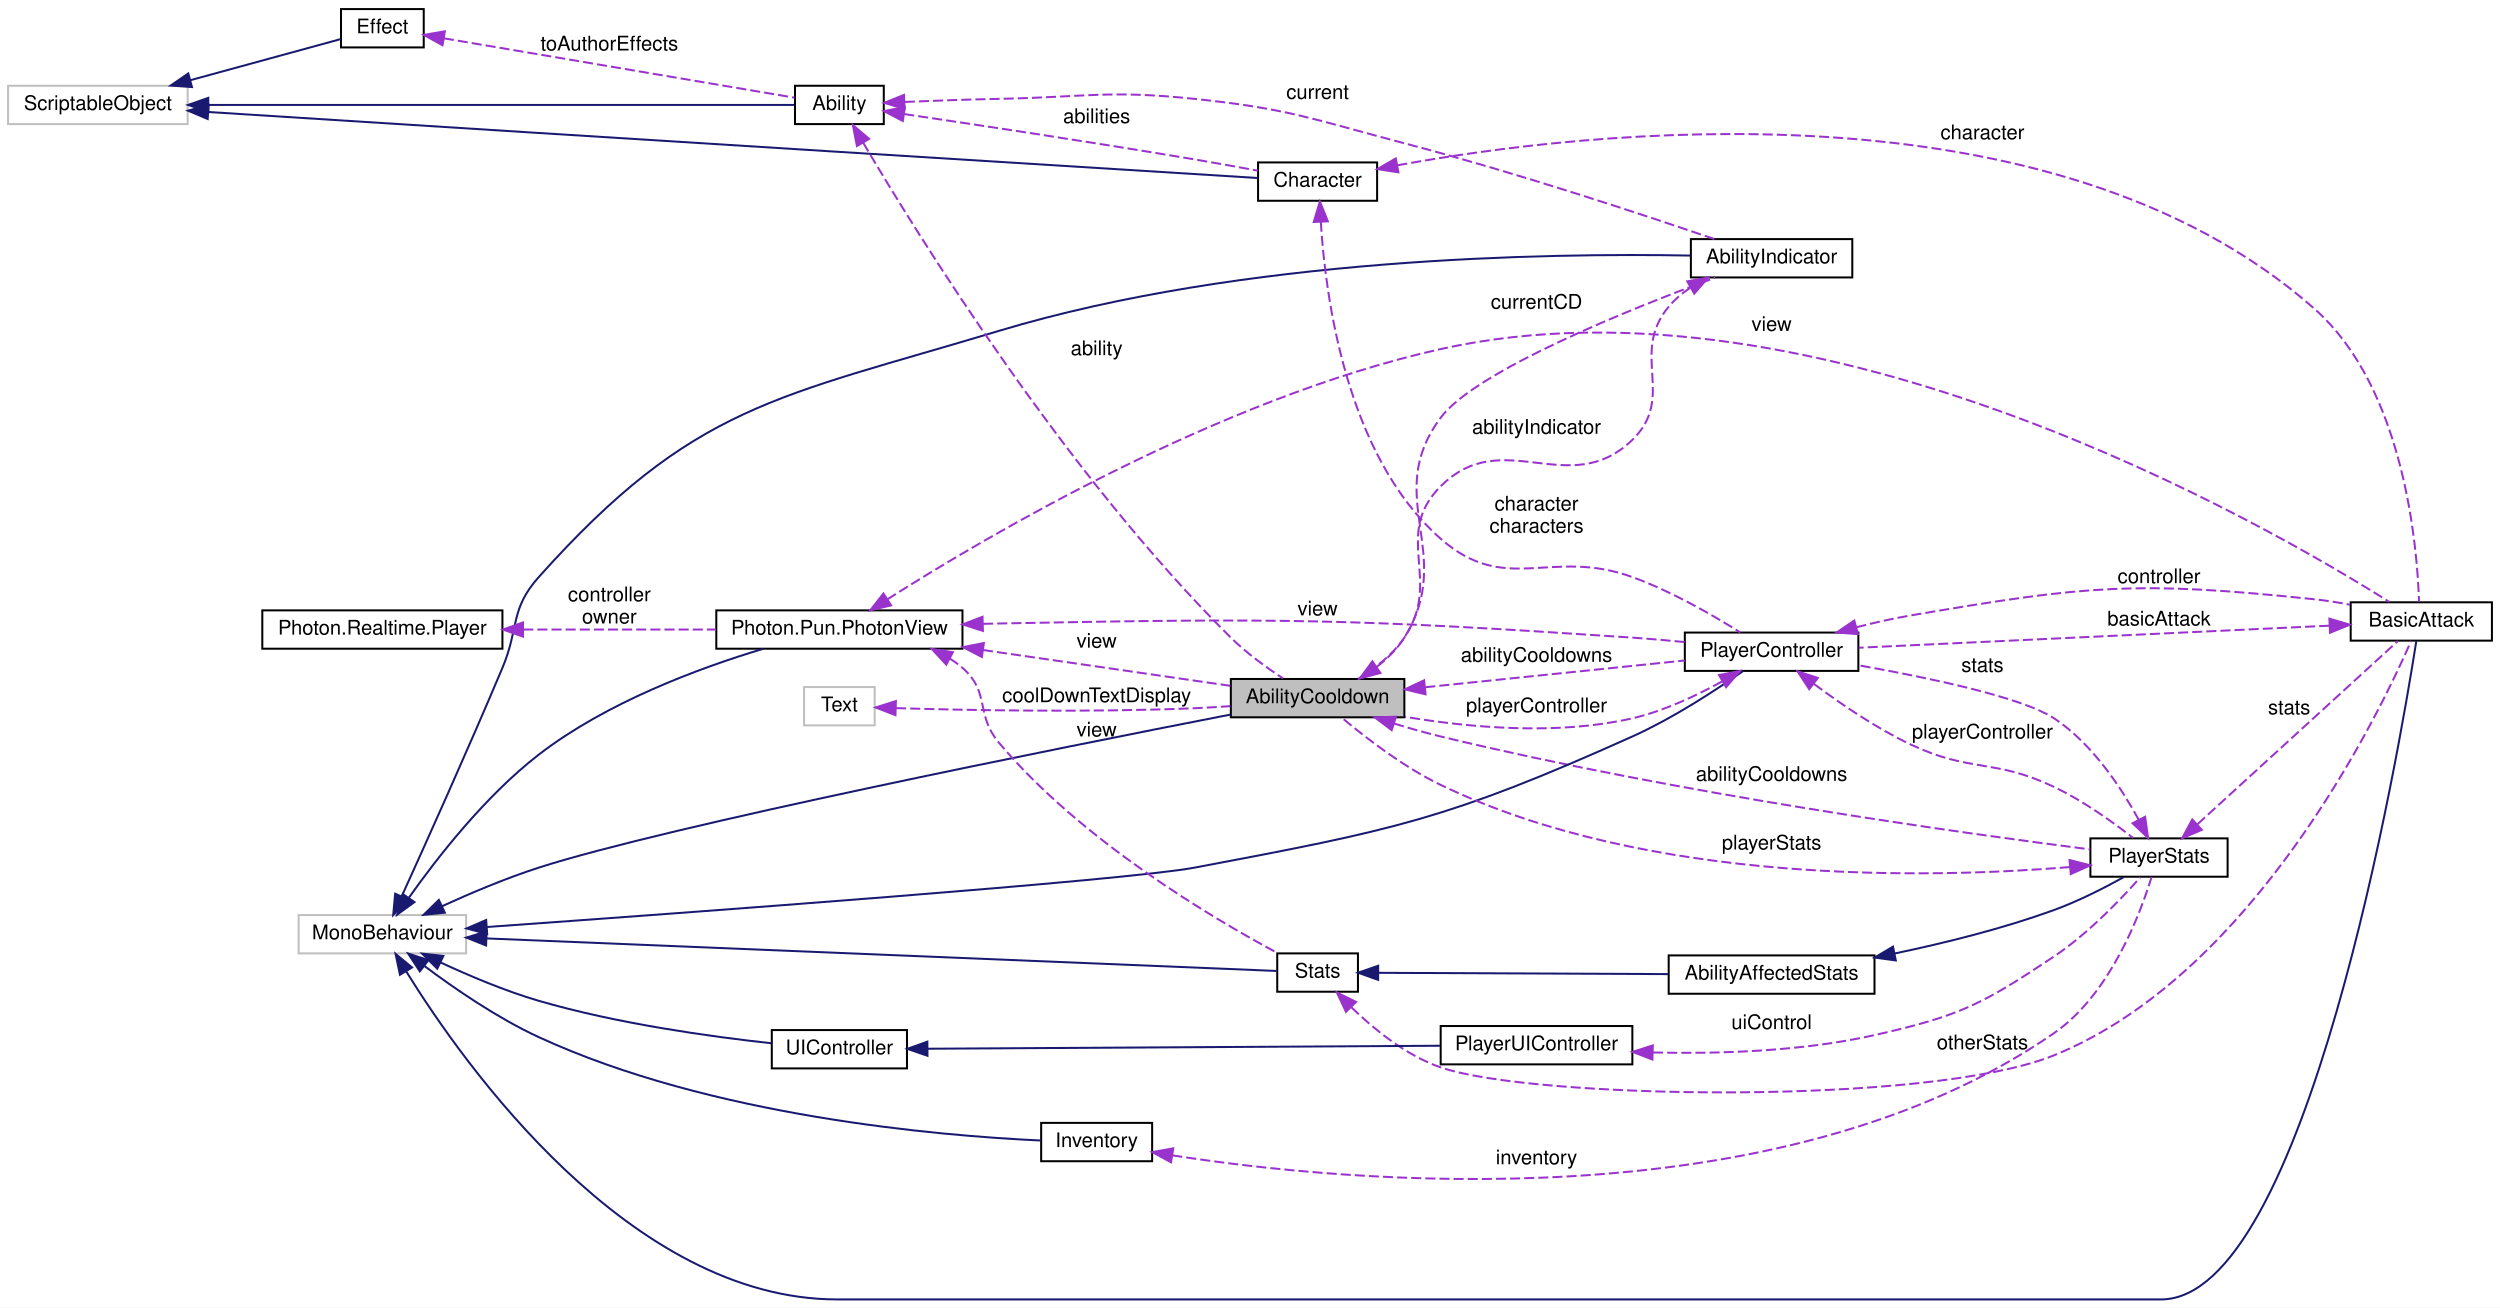
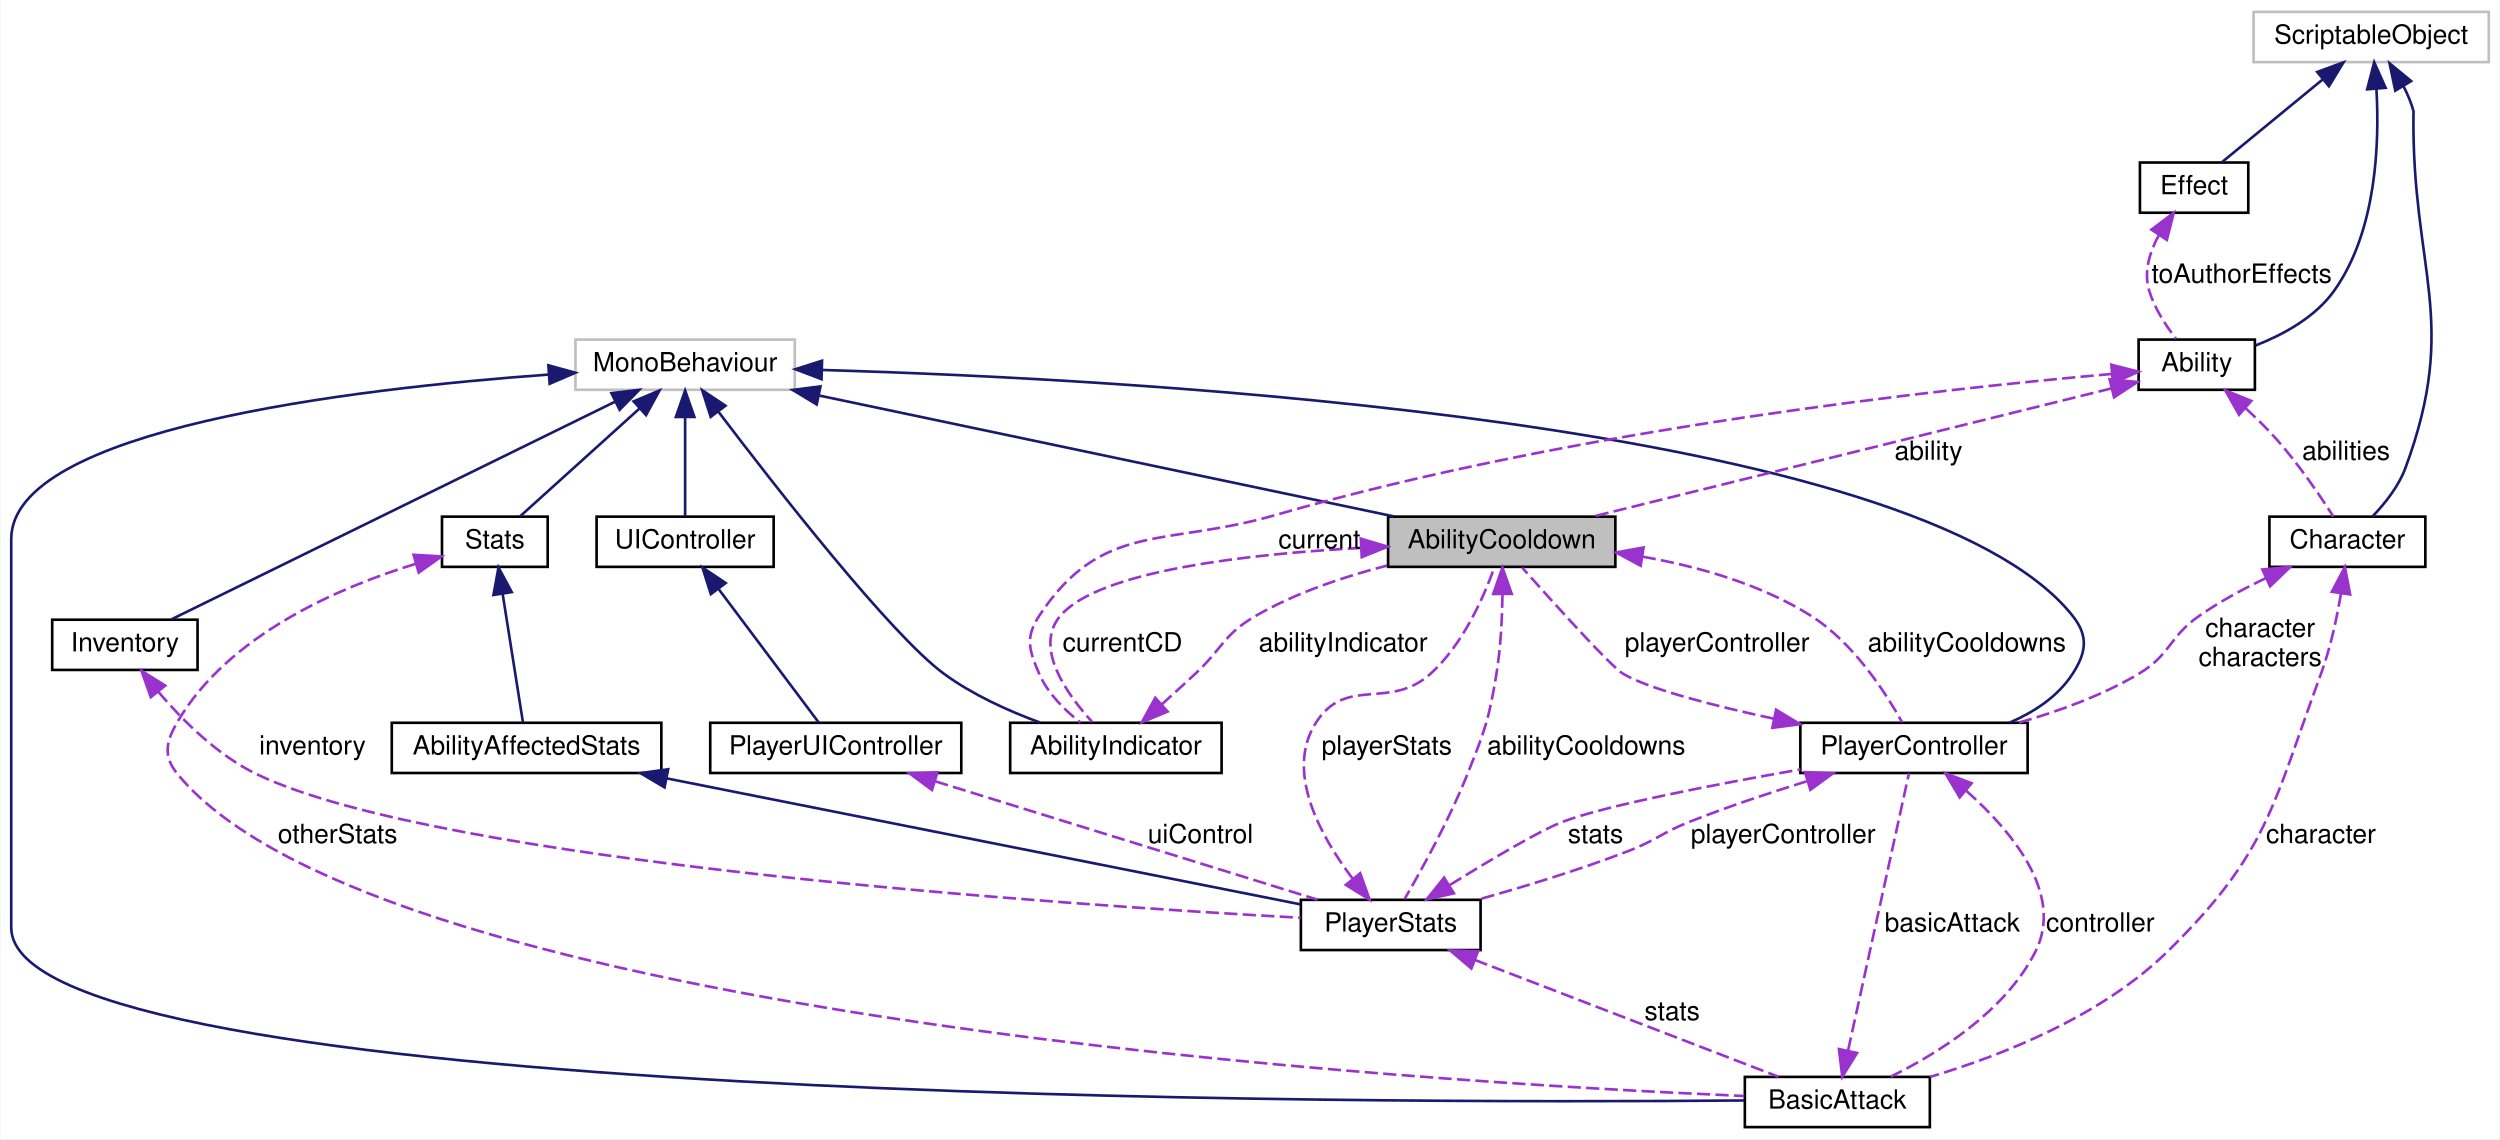
- <svg xmlns="http://www.w3.org/2000/svg" xmlns:xlink="http://www.w3.org/1999/xlink" width="1239pt" height="648pt" viewBox="0.00 0.00 1239.00 648.00">
-   <g id="graph0" class="graph" transform="scale(1 1) rotate(0) translate(4 644)">
-     <polygon fill="white" stroke="transparent" points="-4,4 -4,-644 1235,-644 1235,4 -4,4" />
+ <svg xmlns="http://www.w3.org/2000/svg" xmlns:xlink="http://www.w3.org/1999/xlink" width="946pt" height="431pt" viewBox="0.00 0.00 945.50 431.00">
+   <g id="graph0" class="graph" transform="scale(1 1) rotate(0) translate(4 427)">
+     <polygon fill="white" stroke="transparent" points="-4,4 -4,-427 941.5,-427 941.5,4 -4,4" />
    <g id="node1" class="node">
      <g id="a_node1">
        <a xlink:title=" ">
-           <polygon fill="#bfbfbf" stroke="black" points="606,-288.5 606,-307.5 692,-307.5 692,-288.5 606,-288.5" />
-           <text text-anchor="middle" x="649" y="-295.5" font-family="Helvetica,sans-Serif" font-size="10.00">AbilityCooldown</text>
+           <polygon fill="#bfbfbf" stroke="black" points="521,-212.5 521,-231.5 607,-231.5 607,-212.5 521,-212.5" />
+           <text text-anchor="middle" x="564" y="-219.5" font-family="Helvetica,sans-Serif" font-size="10.00">AbilityCooldown</text>
        </a>
      </g>
    </g>
    <g id="node3" class="node">
      <g id="a_node3">
        <a xlink:href="class_player_controller.xhtml" target="_top" xlink:title="Player Controller is the main class that handles all the movement of the Player.">
-           <polygon fill="white" stroke="black" points="831,-311.5 831,-330.5 917,-330.5 917,-311.5 831,-311.5" />
-           <text text-anchor="middle" x="874" y="-318.5" font-family="Helvetica,sans-Serif" font-size="10.00">PlayerController</text>
-         </a>
-       </g>
-     </g>
-     <g id="edge7" class="edge">
-       <path fill="none" stroke="#9a32cd" stroke-dasharray="5,2" d="M702.37,-303.4C741.57,-307.44 794.51,-312.9 830.97,-316.66" />
-       <polygon fill="#9a32cd" stroke="#9a32cd" points="702.51,-299.9 692.21,-302.35 701.79,-306.86 702.51,-299.9" />
-       <text text-anchor="middle" x="757.5" y="-316" font-family="Helvetica,sans-Serif" font-size="10.00"> abilityCooldowns</text>
-     </g>
-     <g id="node10" class="node">
-       <g id="a_node10">
+           <polygon fill="white" stroke="black" points="677,-134.5 677,-153.5 763,-153.5 763,-134.5 677,-134.5" />
+           <text text-anchor="middle" x="720" y="-141.5" font-family="Helvetica,sans-Serif" font-size="10.00">PlayerController</text>
+         </a>
+       </g>
+     </g>
+     <g id="edge4" class="edge">
+       <path fill="none" stroke="#9a32cd" stroke-dasharray="5,2" d="M617.35,-216.34C638.41,-212.62 662.06,-205.95 681,-194 697,-183.91 709.27,-164.9 715.48,-153.76" />
+       <polygon fill="#9a32cd" stroke="#9a32cd" points="616.57,-212.92 607.24,-217.95 617.67,-219.84 616.57,-212.92" />
+       <text text-anchor="middle" x="740" y="-180.5" font-family="Helvetica,sans-Serif" font-size="10.00"> abilityCooldowns</text>
+     </g>
+     <g id="node8" class="node">
+       <g id="a_node8">
        <a xlink:href="class_player_stats.xhtml" target="_top" xlink:title="Player Stats is the main class that controls all the Player Statistics in all time in the game execut...">
-           <polygon fill="white" stroke="black" points="1032,-209.5 1032,-228.5 1100,-228.5 1100,-209.5 1032,-209.5" />
-           <text text-anchor="middle" x="1066" y="-216.5" font-family="Helvetica,sans-Serif" font-size="10.00">PlayerStats</text>
-         </a>
-       </g>
-     </g>
-     <g id="edge23" class="edge">
-       <path fill="none" stroke="#9a32cd" stroke-dasharray="5,2" d="M686.93,-285.42C694.5,-283.09 702.47,-280.82 710,-279 826.96,-250.74 968.75,-231.06 1031.9,-223.03" />
-       <polygon fill="#9a32cd" stroke="#9a32cd" points="685.73,-282.13 677.25,-288.49 687.84,-288.8 685.73,-282.13" />
-       <text text-anchor="middle" x="874" y="-257" font-family="Helvetica,sans-Serif" font-size="10.00"> abilityCooldowns</text>
-     </g>
-     <g id="node18" class="node">
-       <g id="a_node18">
+           <polygon fill="white" stroke="black" points="488,-67.5 488,-86.5 556,-86.5 556,-67.5 488,-67.5" />
+           <text text-anchor="middle" x="522" y="-74.5" font-family="Helvetica,sans-Serif" font-size="10.00">PlayerStats</text>
+         </a>
+       </g>
+     </g>
+     <g id="edge19" class="edge">
+       <path fill="none" stroke="#9a32cd" stroke-dasharray="5,2" d="M564.29,-201.98C564.15,-192.86 563.6,-181.81 562,-172 559.18,-154.65 557.52,-150.33 551,-134 544.1,-116.71 533.58,-97.69 527.28,-86.86" />
+       <polygon fill="#9a32cd" stroke="#9a32cd" points="560.79,-202.26 564.27,-212.26 567.79,-202.27 560.79,-202.26" />
+       <text text-anchor="middle" x="596" y="-141.5" font-family="Helvetica,sans-Serif" font-size="10.00"> abilityCooldowns</text>
+     </g>
+     <g id="node15" class="node">
+       <g id="a_node15">
        <a xlink:href="class_ability_indicator.xhtml" target="_top" xlink:title=" ">
-           <polygon fill="white" stroke="black" points="834,-506.5 834,-525.5 914,-525.5 914,-506.5 834,-506.5" />
-           <text text-anchor="middle" x="874" y="-513.5" font-family="Helvetica,sans-Serif" font-size="10.00">AbilityIndicator</text>
-         </a>
-       </g>
-     </g>
-     <g id="edge39" class="edge">
-       <path fill="none" stroke="#9a32cd" stroke-dasharray="5,2" d="M678.29,-313.48C683.57,-317.56 688.52,-322.41 692,-328 717.96,-369.68 680.65,-397.64 710,-437 727.34,-460.26 804.35,-491.02 846.02,-506.4" />
-       <polygon fill="#9a32cd" stroke="#9a32cd" points="680.11,-310.48 669.88,-307.71 676.15,-316.25 680.11,-310.48" />
-       <text text-anchor="middle" x="757.5" y="-491" font-family="Helvetica,sans-Serif" font-size="10.00"> currentCD</text>
+           <polygon fill="white" stroke="black" points="378,-134.5 378,-153.5 458,-153.5 458,-134.5 378,-134.5" />
+           <text text-anchor="middle" x="418" y="-141.5" font-family="Helvetica,sans-Serif" font-size="10.00">AbilityIndicator</text>
+         </a>
+       </g>
+     </g>
+     <g id="edge32" class="edge">
+       <path fill="none" stroke="#9a32cd" stroke-dasharray="5,2" d="M510.73,-219.66C467.5,-217.31 411.45,-210.98 397,-194 386.8,-182.02 399.41,-164.34 409.03,-153.82" />
+       <polygon fill="#9a32cd" stroke="#9a32cd" points="510.69,-223.16 520.85,-220.15 511.03,-216.17 510.69,-223.16" />
+       <text text-anchor="middle" x="420.5" y="-180.5" font-family="Helvetica,sans-Serif" font-size="10.00"> currentCD</text>
    </g>
    <g id="node2" class="node">
      <g id="a_node2">
        <a xlink:title=" ">
-           <polygon fill="white" stroke="#bfbfbf" points="144,-171.5 144,-190.5 227,-190.5 227,-171.5 144,-171.5" />
-           <text text-anchor="middle" x="185.5" y="-178.5" font-family="Helvetica,sans-Serif" font-size="10.00">MonoBehaviour</text>
+           <polygon fill="white" stroke="#bfbfbf" points="213.5,-279.5 213.5,-298.5 296.5,-298.5 296.5,-279.5 213.5,-279.5" />
+           <text text-anchor="middle" x="255" y="-286.5" font-family="Helvetica,sans-Serif" font-size="10.00">MonoBehaviour</text>
        </a>
      </g>
    </g>
    <g id="edge1" class="edge">
-       <path fill="none" stroke="midnightblue" d="M215.13,-194.91C229.28,-201.38 246.78,-208.78 263,-214 327.07,-234.6 520.07,-273.15 605.97,-289.89" />
-       <polygon fill="midnightblue" stroke="midnightblue" points="216.46,-191.67 205.91,-190.61 213.5,-198.01 216.46,-191.67" />
+       <path fill="none" stroke="midnightblue" d="M305.85,-277.3C366.66,-264.51 467.22,-243.36 523.2,-231.58" />
+       <polygon fill="midnightblue" stroke="midnightblue" points="304.78,-273.95 295.71,-279.44 306.22,-280.8 304.78,-273.95" />
    </g>
    <g id="edge3" class="edge">
-       <path fill="none" stroke="midnightblue" d="M237.42,-184.59C337.8,-191.75 554.4,-207.66 588,-214 686.93,-232.67 713.16,-237.75 805,-279 825.13,-288.04 846.48,-302.05 859.78,-311.37" />
-       <polygon fill="midnightblue" stroke="midnightblue" points="237.44,-181.08 227.22,-183.86 236.94,-188.06 237.44,-181.08" />
+       <path fill="none" stroke="midnightblue" d="M306.82,-287.01C427.55,-283.47 721.71,-267.34 780,-194 786.08,-186.35 785.31,-180.21 780,-172 774.48,-163.46 765.55,-157.6 756.24,-153.58" />
+       <polygon fill="midnightblue" stroke="midnightblue" points="306.62,-283.51 296.72,-287.29 306.81,-290.51 306.62,-283.51" />
+     </g>
+     <g id="node10" class="node">
+       <g id="a_node10">
+         <a xlink:href="class_stats.xhtml" target="_top" xlink:title="Base class Stats of the entity.">
+           <polygon fill="white" stroke="black" points="163,-212.5 163,-231.5 203,-231.5 203,-212.5 163,-212.5" />
+           <text text-anchor="middle" x="183" y="-219.5" font-family="Helvetica,sans-Serif" font-size="10.00">Stats</text>
+         </a>
+       </g>
+     </g>
+     <g id="edge14" class="edge">
+       <path fill="none" stroke="midnightblue" d="M237.67,-272.36C223.52,-259.58 204.04,-241.99 192.56,-231.63" />
+       <polygon fill="midnightblue" stroke="midnightblue" points="235.52,-275.13 245.29,-279.23 240.21,-269.93 235.52,-275.13" />
+     </g>
+     <g id="node12" class="node">
+       <g id="a_node12">
+         <a xlink:href="class_u_i_controller.xhtml" target="_top" xlink:title=" ">
+           <polygon fill="white" stroke="black" points="221.5,-212.5 221.5,-231.5 288.5,-231.5 288.5,-212.5 221.5,-212.5" />
+           <text text-anchor="middle" x="255" y="-219.5" font-family="Helvetica,sans-Serif" font-size="10.00">UIController</text>
+         </a>
+       </g>
+     </g>
+     <g id="edge17" class="edge">
+       <path fill="none" stroke="midnightblue" d="M255,-269.04C255,-256.67 255,-241.12 255,-231.63" />
+       <polygon fill="midnightblue" stroke="midnightblue" points="251.5,-269.23 255,-279.23 258.5,-269.23 251.5,-269.23" />
+     </g>
+     <g id="node13" class="node">
+       <g id="a_node13">
+         <a xlink:href="class_inventory.xhtml" target="_top" xlink:title=" ">
+           <polygon fill="white" stroke="black" points="15.5,-173.5 15.5,-192.5 70.5,-192.5 70.5,-173.5 15.5,-173.5" />
+           <text text-anchor="middle" x="43" y="-180.5" font-family="Helvetica,sans-Serif" font-size="10.00">Inventory</text>
+         </a>
+       </g>
+     </g>
+     <g id="edge21" class="edge">
+       <path fill="none" stroke="midnightblue" d="M228.45,-274.98C184.49,-253.41 97.76,-210.86 60.59,-192.63" />
+       <polygon fill="midnightblue" stroke="midnightblue" points="227.13,-278.23 237.65,-279.49 230.21,-271.94 227.13,-278.23" />
+     </g>
+     <g id="node14" class="node">
+       <g id="a_node14">
+         <a xlink:href="class_basic_attack.xhtml" target="_top" xlink:title=" ">
+           <polygon fill="white" stroke="black" points="656,-0.5 656,-19.5 726,-19.5 726,-0.5 656,-0.5" />
+           <text text-anchor="middle" x="691" y="-7.5" font-family="Helvetica,sans-Serif" font-size="10.00">BasicAttack</text>
+         </a>
+       </g>
+     </g>
+     <g id="edge23" class="edge">
+       <path fill="none" stroke="midnightblue" d="M203.33,-285.26C128.8,-279.88 0,-264.56 0,-223 0,-223 0,-223 0,-76 0,-9.43 514.97,-9.35 655.78,-10.58" />
+       <polygon fill="midnightblue" stroke="midnightblue" points="203.25,-288.77 213.46,-285.96 203.73,-281.78 203.25,-288.77" />
+     </g>
+     <g id="edge30" class="edge">
+       <path fill="none" stroke="midnightblue" d="M267.63,-271.16C289.25,-242.68 332.93,-186.68 353,-172 363.85,-164.06 377.38,-157.96 389.28,-153.59" />
+       <polygon fill="midnightblue" stroke="midnightblue" points="264.68,-269.26 261.45,-279.35 270.27,-273.48 264.68,-269.26" />
+     </g>
+     <g id="edge2" class="edge">
+       <path fill="none" stroke="#9a32cd" stroke-dasharray="5,2" d="M666.81,-155.08C643.83,-160.04 619.95,-166.19 610,-172 605.37,-174.71 583.63,-198.84 571.77,-212.19" />
+       <polygon fill="#9a32cd" stroke="#9a32cd" points="667.83,-158.44 676.9,-152.96 666.4,-151.59 667.83,-158.44" />
+       <text text-anchor="middle" x="645.5" y="-180.5" font-family="Helvetica,sans-Serif" font-size="10.00"> playerController</text>
+     </g>
+     <g id="edge18" class="edge">
+       <path fill="none" stroke="#9a32cd" stroke-dasharray="5,2" d="M679.38,-131.35C665.19,-126.95 649.25,-121.64 635,-116 624.46,-111.83 622.57,-109.08 612,-105 593.44,-97.83 572.13,-91.36 554.9,-86.55" />
+       <polygon fill="#9a32cd" stroke="#9a32cd" points="678.76,-134.82 689.35,-134.38 680.8,-128.13 678.76,-134.82" />
+       <text text-anchor="middle" x="670.5" y="-108" font-family="Helvetica,sans-Serif" font-size="10.00"> playerController</text>
+     </g>
+     <g id="edge24" class="edge">
+       <path fill="none" stroke="#9a32cd" stroke-dasharray="5,2" d="M739.82,-127.73C756.81,-112.67 776.93,-88.8 766,-67 754.64,-44.34 729.27,-28.5 711.19,-19.59" />
+       <polygon fill="#9a32cd" stroke="#9a32cd" points="737.31,-125.27 731.89,-134.37 741.8,-130.63 737.31,-125.27" />
+       <text text-anchor="middle" x="790.5" y="-74.5" font-family="Helvetica,sans-Serif" font-size="10.00"> controller</text>
    </g>
    <g id="node4" class="node">
      <g id="a_node4">
-         <a xlink:href="class_photon_1_1_pun_1_1_photon_view.xhtml" target="_top" xlink:title="A PhotonView identifies an object across the network (viewID) and configures how the controlling clie...">
-           <polygon fill="white" stroke="black" points="351,-322.5 351,-341.5 473,-341.5 473,-322.5 351,-322.5" />
-           <text text-anchor="middle" x="412" y="-329.5" font-family="Helvetica,sans-Serif" font-size="10.00">Photon.Pun.PhotonView</text>
+         <a xlink:href="class_character.xhtml" target="_top" xlink:title=" ">
+           <polygon fill="white" stroke="black" points="854.5,-212.5 854.5,-231.5 913.5,-231.5 913.5,-212.5 854.5,-212.5" />
+           <text text-anchor="middle" x="884" y="-219.5" font-family="Helvetica,sans-Serif" font-size="10.00">Character</text>
        </a>
      </g>
    </g>
    <g id="edge5" class="edge">
-       <path fill="none" stroke="midnightblue" d="M198.57,-198.99C212.34,-218.46 236.41,-249.46 263,-270 296.51,-295.88 342.4,-312.89 374.16,-322.43" />
-       <polygon fill="midnightblue" stroke="midnightblue" points="201.4,-196.93 192.83,-190.7 195.64,-200.91 201.4,-196.93" />
-     </g>
-     <g id="node12" class="node">
-       <g id="a_node12">
-         <a xlink:href="class_stats.xhtml" target="_top" xlink:title="Base class Stats of the entity.">
-           <polygon fill="white" stroke="black" points="629,-152.5 629,-171.5 669,-171.5 669,-152.5 629,-152.5" />
-           <text text-anchor="middle" x="649" y="-159.5" font-family="Helvetica,sans-Serif" font-size="10.00">Stats</text>
-         </a>
-       </g>
-     </g>
-     <g id="edge17" class="edge">
-       <path fill="none" stroke="midnightblue" d="M237.34,-178.91C338.73,-174.73 562.05,-165.54 628.79,-162.79" />
-       <polygon fill="midnightblue" stroke="midnightblue" points="236.9,-175.42 227.05,-179.33 237.19,-182.42 236.9,-175.42" />
-     </g>
-     <g id="node14" class="node">
-       <g id="a_node14">
-         <a xlink:href="class_u_i_controller.xhtml" target="_top" xlink:title=" ">
-           <polygon fill="white" stroke="black" points="378.5,-114.5 378.5,-133.5 445.5,-133.5 445.5,-114.5 378.5,-114.5" />
-           <text text-anchor="middle" x="412" y="-121.5" font-family="Helvetica,sans-Serif" font-size="10.00">UIController</text>
-         </a>
-       </g>
-     </g>
-     <g id="edge21" class="edge">
-       <path fill="none" stroke="midnightblue" d="M214.42,-166.98C228.66,-160.35 246.42,-152.84 263,-148 301.86,-136.66 348.11,-130.24 378.45,-126.95" />
-       <polygon fill="midnightblue" stroke="midnightblue" points="212.71,-163.92 205.2,-171.39 215.73,-170.24 212.71,-163.92" />
-     </g>
-     <g id="node15" class="node">
-       <g id="a_node15">
-         <a xlink:href="class_inventory.xhtml" target="_top" xlink:title=" ">
-           <polygon fill="white" stroke="black" points="512,-68.5 512,-87.5 567,-87.5 567,-68.5 512,-68.5" />
-           <text text-anchor="middle" x="539.5" y="-75.5" font-family="Helvetica,sans-Serif" font-size="10.00">Inventory</text>
-         </a>
-       </g>
-     </g>
-     <g id="edge25" class="edge">
-       <path fill="none" stroke="midnightblue" d="M206.22,-165.34C221.1,-154.17 242.4,-139.51 263,-130 348.07,-90.74 460.98,-81.12 511.76,-78.76" />
-       <polygon fill="midnightblue" stroke="midnightblue" points="204.06,-162.59 198.26,-171.45 208.32,-168.14 204.06,-162.59" />
-     </g>
-     <g id="node16" class="node">
-       <g id="a_node16">
-         <a xlink:href="class_basic_attack.xhtml" target="_top" xlink:title=" ">
-           <polygon fill="white" stroke="black" points="1161,-326.5 1161,-345.5 1231,-345.5 1231,-326.5 1161,-326.5" />
-           <text text-anchor="middle" x="1196" y="-333.5" font-family="Helvetica,sans-Serif" font-size="10.00">BasicAttack</text>
-         </a>
-       </g>
-     </g>
-     <g id="edge27" class="edge">
-       <path fill="none" stroke="midnightblue" d="M197.3,-162.58C225.83,-116.51 308.17,0 411,0 411,0 411,0 1067,0 1138.79,0 1184.9,-271.22 1193.53,-326.31" />
-       <polygon fill="midnightblue" stroke="midnightblue" points="194.22,-160.9 192.04,-171.27 200.21,-164.53 194.22,-160.9" />
-     </g>
-     <g id="edge37" class="edge">
-       <path fill="none" stroke="midnightblue" d="M195.09,-199.8C206.69,-225.32 227.89,-272.4 245,-313 253.37,-332.85 248.64,-341.95 263,-358 339.64,-443.64 380.96,-446.85 491,-480 612.02,-516.46 763.51,-518.65 833.81,-517.34" />
-       <polygon fill="midnightblue" stroke="midnightblue" points="198.21,-198.2 190.88,-190.55 191.84,-201.1 198.21,-198.2" />
-     </g>
-     <g id="edge2" class="edge">
-       <path fill="none" stroke="#9a32cd" stroke-dasharray="5,2" d="M849.41,-306.27C836.76,-299.24 820.59,-291.58 805,-288 767.55,-279.39 723.77,-283.47 692.3,-288.77" />
-       <polygon fill="#9a32cd" stroke="#9a32cd" points="847.93,-309.46 858.34,-311.46 851.45,-303.41 847.93,-309.46" />
-       <text text-anchor="middle" x="757.5" y="-291" font-family="Helvetica,sans-Serif" font-size="10.00"> playerController</text>
-     </g>
-     <g id="edge22" class="edge">
-       <path fill="none" stroke="#9a32cd" stroke-dasharray="5,2" d="M895.06,-305.01C908.11,-295.24 925.83,-283.11 943,-275 972.76,-260.95 984.29,-268.15 1014,-254 1028.35,-247.17 1043.15,-236.54 1053.09,-228.78" />
-       <polygon fill="#9a32cd" stroke="#9a32cd" points="892.65,-302.45 886.84,-311.31 896.91,-308 892.65,-302.45" />
-       <text text-anchor="middle" x="978.5" y="-278" font-family="Helvetica,sans-Serif" font-size="10.00"> playerController</text>
-     </g>
-     <g id="edge28" class="edge">
-       <path fill="none" stroke="#9a32cd" stroke-dasharray="5,2" d="M915.95,-333.11C924.81,-335.38 934.17,-337.5 943,-339 1030.7,-353.93 1054.52,-356.26 1143,-347 1148.78,-346.4 1154.87,-345.42 1160.76,-344.3" />
-       <polygon fill="#9a32cd" stroke="#9a32cd" points="916.79,-329.72 906.23,-330.53 914.99,-336.48 916.79,-329.72" />
-       <text text-anchor="middle" x="1066" y="-355" font-family="Helvetica,sans-Serif" font-size="10.00"> controller</text>
-     </g>
-     <g id="edge35" class="edge">
-       <path fill="none" stroke="#9a32cd" stroke-dasharray="5,2" d="M483.15,-321.85C523.04,-316.08 571.66,-309.04 605.73,-304.12" />
-       <polygon fill="#9a32cd" stroke="#9a32cd" points="482.61,-318.39 473.21,-323.29 483.61,-325.32 482.61,-318.39" />
-       <text text-anchor="middle" x="539.5" y="-323" font-family="Helvetica,sans-Serif" font-size="10.00"> view</text>
-     </g>
-     <g id="edge4" class="edge">
-       <path fill="none" stroke="#9a32cd" stroke-dasharray="5,2" d="M483.23,-334.83C485.86,-334.89 488.45,-334.95 491,-335 630.56,-337.68 665.73,-337.4 805,-328 813.41,-327.43 822.38,-326.64 830.96,-325.79" />
-       <polygon fill="#9a32cd" stroke="#9a32cd" points="483.13,-331.32 473.04,-334.54 482.94,-338.32 483.13,-331.32" />
-       <text text-anchor="middle" x="649" y="-339" font-family="Helvetica,sans-Serif" font-size="10.00"> view</text>
-     </g>
-     <g id="edge18" class="edge">
-       <path fill="none" stroke="#9a32cd" stroke-dasharray="5,2" d="M466.73,-317.63C468.94,-316.22 471.05,-314.69 473,-313 486.84,-301.05 479.25,-290.01 491,-276 531.69,-227.47 597.29,-188.74 629.27,-171.59" />
-       <polygon fill="#9a32cd" stroke="#9a32cd" points="464.97,-314.6 457.78,-322.38 468.25,-320.78 464.97,-314.6" />
-       <text text-anchor="middle" x="539.5" y="-279" font-family="Helvetica,sans-Serif" font-size="10.00"> view</text>
-     </g>
-     <g id="edge29" class="edge">
-       <path fill="none" stroke="#9a32cd" stroke-dasharray="5,2" d="M435.75,-346.95C483.88,-377.59 600.63,-446.67 710,-471 897.7,-512.75 1120.97,-383.04 1180.06,-345.74" />
-       <polygon fill="#9a32cd" stroke="#9a32cd" points="437.62,-343.99 427.31,-341.53 433.83,-349.88 437.62,-343.99" />
-       <text text-anchor="middle" x="874" y="-480" font-family="Helvetica,sans-Serif" font-size="10.00"> view</text>
+       <path fill="none" stroke="#9a32cd" stroke-dasharray="5,2" d="M853.15,-208.26C844.69,-204.2 835.73,-199.36 828,-194 816.38,-185.94 817.17,-179.22 805,-172 791.15,-163.78 774.53,-157.79 759.67,-153.56" />
+       <polygon fill="#9a32cd" stroke="#9a32cd" points="851.84,-211.51 862.39,-212.48 854.75,-205.14 851.84,-211.51" />
+       <text text-anchor="middle" x="851" y="-186" font-family="Helvetica,sans-Serif" font-size="10.00"> character</text>
+       <text text-anchor="middle" x="851" y="-175" font-family="Helvetica,sans-Serif" font-size="10.00">characters</text>
+     </g>
+     <g id="edge26" class="edge">
+       <path fill="none" stroke="#9a32cd" stroke-dasharray="5,2" d="M881.56,-202.35C880,-193.05 877.58,-181.73 874,-172 855.57,-121.97 854.06,-104.33 816,-67 791.04,-42.52 753.53,-27.69 726.11,-19.5" />
+       <polygon fill="#9a32cd" stroke="#9a32cd" points="878.13,-203.08 883.06,-212.46 885.05,-202.06 878.13,-203.08" />
+       <text text-anchor="middle" x="874" y="-108" font-family="Helvetica,sans-Serif" font-size="10.00"> character</text>
    </g>
    <g id="node5" class="node">
      <g id="a_node5">
-         <a xlink:href="class_photon_1_1_realtime_1_1_player.xhtml" target="_top" xlink:title="Summarizes a &quot;player&quot; within a room, identified (in that room) by ID (or &quot;actorNumber&quot;).">
-           <polygon fill="white" stroke="black" points="126,-322.5 126,-341.5 245,-341.5 245,-322.5 126,-322.5" />
-           <text text-anchor="middle" x="185.5" y="-329.5" font-family="Helvetica,sans-Serif" font-size="10.00">Photon.Realtime.Player</text>
+         <a xlink:title=" ">
+           <polygon fill="white" stroke="#bfbfbf" points="848.5,-403.5 848.5,-422.5 937.5,-422.5 937.5,-403.5 848.5,-403.5" />
+           <text text-anchor="middle" x="893" y="-410.5" font-family="Helvetica,sans-Serif" font-size="10.00">ScriptableObject</text>
        </a>
      </g>
    </g>
    <g id="edge6" class="edge">
-       <path fill="none" stroke="#9a32cd" stroke-dasharray="5,2" d="M255.31,-332C285.78,-332 321.29,-332 350.7,-332" />
-       <polygon fill="#9a32cd" stroke="#9a32cd" points="255.19,-328.5 245.19,-332 255.19,-335.5 255.19,-328.5" />
-       <text text-anchor="middle" x="298" y="-346" font-family="Helvetica,sans-Serif" font-size="10.00"> controller</text>
-       <text text-anchor="middle" x="298" y="-335" font-family="Helvetica,sans-Serif" font-size="10.00">owner</text>
+       <path fill="none" stroke="midnightblue" d="M905.25,-394.31C906.8,-391.32 908.14,-388.16 909,-385 909.12,-384.57 909,-384.44 909,-384 908.33,-324.43 926.6,-305.9 906,-250 903.41,-242.96 898.16,-236.41 893.45,-231.52" />
+       <polygon fill="midnightblue" stroke="midnightblue" points="902.13,-392.7 899.95,-403.06 908.12,-396.32 902.13,-392.7" />
    </g>
    <g id="node6" class="node">
      <g id="a_node6">
-         <a xlink:href="class_character.xhtml" target="_top" xlink:title=" ">
-           <polygon fill="white" stroke="black" points="619.5,-544.5 619.5,-563.5 678.5,-563.5 678.5,-544.5 619.5,-544.5" />
-           <text text-anchor="middle" x="649" y="-551.5" font-family="Helvetica,sans-Serif" font-size="10.00">Character</text>
+         <a xlink:href="class_ability.xhtml" target="_top" xlink:title=" ">
+           <polygon fill="white" stroke="black" points="805,-279.5 805,-298.5 849,-298.5 849,-279.5 805,-279.5" />
+           <text text-anchor="middle" x="827" y="-286.5" font-family="Helvetica,sans-Serif" font-size="10.00">Ability</text>
        </a>
      </g>
    </g>
    <g id="edge8" class="edge">
-       <path fill="none" stroke="#9a32cd" stroke-dasharray="5,2" d="M650.59,-534.12C652.83,-497.22 663.16,-418.14 710,-377 742.35,-348.59 764.52,-372.68 805,-358 824.46,-350.94 845.11,-338.99 858.48,-330.58" />
-       <polygon fill="#9a32cd" stroke="#9a32cd" points="647.1,-533.98 650.13,-544.13 654.09,-534.31 647.1,-533.98" />
-       <text text-anchor="middle" x="757.5" y="-391" font-family="Helvetica,sans-Serif" font-size="10.00"> character</text>
-       <text text-anchor="middle" x="757.5" y="-380" font-family="Helvetica,sans-Serif" font-size="10.00">characters</text>
-     </g>
-     <g id="edge31" class="edge">
-       <path fill="none" stroke="#9a32cd" stroke-dasharray="5,2" d="M688.5,-562.06C779.89,-578.76 1012.03,-606.6 1143,-491 1187.48,-451.74 1193.99,-373.28 1194.88,-345.79" />
-       <polygon fill="#9a32cd" stroke="#9a32cd" points="689.05,-558.6 678.58,-560.19 687.75,-565.48 689.05,-558.6" />
-       <text text-anchor="middle" x="978.5" y="-575" font-family="Helvetica,sans-Serif" font-size="10.00"> character</text>
+       <path fill="none" stroke="midnightblue" d="M894.98,-393.47C896.18,-372.88 895.08,-339.57 879,-317 871.86,-306.98 859.85,-300.4 849.17,-296.24" />
+       <polygon fill="midnightblue" stroke="midnightblue" points="891.49,-393.2 894.15,-403.45 898.46,-393.77 891.49,-393.2" />
    </g>
    <g id="node7" class="node">
      <g id="a_node7">
-         <a xlink:title=" ">
-           <polygon fill="white" stroke="#bfbfbf" points="0,-582.5 0,-601.5 89,-601.5 89,-582.5 0,-582.5" />
-           <text text-anchor="middle" x="44.5" y="-589.5" font-family="Helvetica,sans-Serif" font-size="10.00">ScriptableObject</text>
-         </a>
-       </g>
+         <a xlink:href="class_effect.xhtml" target="_top" xlink:title=" ">
+           <polygon fill="white" stroke="black" points="805.5,-346.5 805.5,-365.5 846.5,-365.5 846.5,-346.5 805.5,-346.5" />
+           <text text-anchor="middle" x="826" y="-353.5" font-family="Helvetica,sans-Serif" font-size="10.00">Effect</text>
+         </a>
+       </g>
+     </g>
+     <g id="edge10" class="edge">
+       <path fill="none" stroke="midnightblue" d="M874.73,-397C862.5,-386.96 846.84,-374.1 836.62,-365.71" />
+       <polygon fill="midnightblue" stroke="midnightblue" points="872.58,-399.77 882.53,-403.41 877.02,-394.36 872.58,-399.77" />
+     </g>
+     <g id="edge28" class="edge">
+       <path fill="none" stroke="#9a32cd" stroke-dasharray="5,2" d="M794.67,-280.01C744.87,-267.7 649.81,-244.21 598.64,-231.56" />
+       <polygon fill="#9a32cd" stroke="#9a32cd" points="794.03,-283.46 804.58,-282.46 795.71,-276.66 794.03,-283.46" />
+       <text text-anchor="middle" x="725.5" y="-253" font-family="Helvetica,sans-Serif" font-size="10.00"> ability</text>
+     </g>
+     <g id="edge7" class="edge">
+       <path fill="none" stroke="#9a32cd" stroke-dasharray="5,2" d="M845.57,-272.45C849.5,-268.85 853.51,-264.91 857,-261 865.4,-251.57 873.59,-239.53 878.7,-231.55" />
+       <polygon fill="#9a32cd" stroke="#9a32cd" points="843,-270.05 837.81,-279.28 847.63,-275.3 843,-270.05" />
+       <text text-anchor="middle" x="883.5" y="-253" font-family="Helvetica,sans-Serif" font-size="10.00"> abilities</text>
+     </g>
+     <g id="edge31" class="edge">
+       <path fill="none" stroke="#9a32cd" stroke-dasharray="5,2" d="M794.97,-285.5C732.82,-280.06 591.97,-264.93 478,-232 436.68,-220.06 412.7,-229.89 389,-194 383.61,-185.84 385.1,-180.97 389,-172 392.24,-164.56 398.65,-158.24 404.63,-153.59" />
+       <polygon fill="#9a32cd" stroke="#9a32cd" points="794.69,-288.98 804.95,-286.34 795.28,-282.01 794.69,-288.98" />
+       <text text-anchor="middle" x="495" y="-219.5" font-family="Helvetica,sans-Serif" font-size="10.00"> current</text>
    </g>
    <g id="edge9" class="edge">
-       <path fill="none" stroke="midnightblue" d="M99.29,-588.49C101.9,-588.33 104.48,-588.16 107,-588 302.82,-575.48 538.53,-560.8 619.26,-555.78" />
-       <polygon fill="midnightblue" stroke="midnightblue" points="98.93,-585.01 89.18,-589.15 99.38,-592 98.93,-585.01" />
-     </g>
-     <g id="node8" class="node">
-       <g id="a_node8">
-         <a xlink:href="class_ability.xhtml" target="_top" xlink:title=" ">
-           <polygon fill="white" stroke="black" points="390,-582.5 390,-601.5 434,-601.5 434,-582.5 390,-582.5" />
-           <text text-anchor="middle" x="412" y="-589.5" font-family="Helvetica,sans-Serif" font-size="10.00">Ability</text>
-         </a>
-       </g>
+       <path fill="none" stroke="#9a32cd" stroke-dasharray="5,2" d="M812.64,-337.97C809.13,-331.54 806.86,-324.06 809,-317 811.02,-310.31 815.31,-303.77 819.19,-298.8" />
+       <polygon fill="#9a32cd" stroke="#9a32cd" points="809.84,-340.09 818.29,-346.49 815.68,-336.22 809.84,-340.09" />
+       <text text-anchor="middle" x="844" y="-320" font-family="Helvetica,sans-Serif" font-size="10.00"> toAuthorEffects</text>
+     </g>
+     <g id="edge33" class="edge">
+       <path fill="none" stroke="#9a32cd" stroke-dasharray="5,2" d="M507.56,-94.56C495.35,-110.69 481.64,-135.43 494,-154 505.48,-171.25 521.59,-158.16 537,-172 549.43,-183.16 557.34,-201.45 561.2,-212.24" />
+       <polygon fill="#9a32cd" stroke="#9a32cd" points="510.45,-96.56 514.02,-86.58 505.01,-92.15 510.45,-96.56" />
+       <text text-anchor="middle" x="520.5" y="-141.5" font-family="Helvetica,sans-Serif" font-size="10.00"> playerStats</text>
    </g>
    <g id="edge11" class="edge">
-       <path fill="none" stroke="midnightblue" d="M99.34,-592C181.26,-592 333.6,-592 389.62,-592" />
-       <polygon fill="midnightblue" stroke="midnightblue" points="99.22,-588.5 89.22,-592 99.22,-595.5 99.22,-588.5" />
+       <path fill="none" stroke="#9a32cd" stroke-dasharray="5,2" d="M544.42,-92.17C559.6,-101.55 578.4,-112.72 587,-116 603.18,-122.18 644.63,-130.16 677,-135.84" />
+       <polygon fill="#9a32cd" stroke="#9a32cd" points="545.9,-88.97 535.56,-86.64 542.2,-94.9 545.9,-88.97" />
+       <text text-anchor="middle" x="599.5" y="-108" font-family="Helvetica,sans-Serif" font-size="10.00"> stats</text>
+     </g>
+     <g id="edge27" class="edge">
+       <path fill="none" stroke="#9a32cd" stroke-dasharray="5,2" d="M553.8,-63.77C587.34,-50.87 639.32,-30.88 668.73,-19.56" />
+       <polygon fill="#9a32cd" stroke="#9a32cd" points="552.52,-60.51 544.44,-67.37 555.03,-67.05 552.52,-60.51" />
+       <text text-anchor="middle" x="628.5" y="-41" font-family="Helvetica,sans-Serif" font-size="10.00"> stats</text>
    </g>
    <g id="node9" class="node">
      <g id="a_node9">
-         <a xlink:href="class_effect.xhtml" target="_top" xlink:title=" ">
-           <polygon fill="white" stroke="black" points="165,-620.5 165,-639.5 206,-639.5 206,-620.5 165,-620.5" />
-           <text text-anchor="middle" x="185.5" y="-627.5" font-family="Helvetica,sans-Serif" font-size="10.00">Effect</text>
-         </a>
-       </g>
+         <a xlink:href="class_ability_affected_stats.xhtml" target="_top" xlink:title="Base class Stats of the entity who is affected by Abilities.">
+           <polygon fill="white" stroke="black" points="144,-134.5 144,-153.5 246,-153.5 246,-134.5 144,-134.5" />
+           <text text-anchor="middle" x="195" y="-141.5" font-family="Helvetica,sans-Serif" font-size="10.00">AbilityAffectedStats</text>
+         </a>
+       </g>
+     </g>
+     <g id="edge12" class="edge">
+       <path fill="none" stroke="midnightblue" d="M248.12,-132.44C315.77,-118.99 430.73,-96.14 487.78,-84.8" />
+       <polygon fill="midnightblue" stroke="midnightblue" points="247.21,-129.05 238.09,-134.44 248.58,-135.92 247.21,-129.05" />
    </g>
    <g id="edge13" class="edge">
-       <path fill="none" stroke="midnightblue" d="M90.3,-604.25C115.47,-611.13 145.61,-619.37 164.9,-624.64" />
-       <polygon fill="midnightblue" stroke="midnightblue" points="91.14,-600.85 80.58,-601.59 89.3,-607.6 91.14,-600.85" />
-     </g>
-     <g id="edge34" class="edge">
-       <path fill="none" stroke="#9a32cd" stroke-dasharray="5,2" d="M423.82,-573.23C450.64,-527.68 524.02,-409.09 606,-328 613.77,-320.31 623.68,-313.14 631.91,-307.74" />
-       <polygon fill="#9a32cd" stroke="#9a32cd" points="420.7,-571.63 418.68,-582.03 426.74,-575.16 420.7,-571.63" />
-       <text text-anchor="middle" x="539.5" y="-468" font-family="Helvetica,sans-Serif" font-size="10.00"> ability</text>
-     </g>
-     <g id="edge10" class="edge">
-       <path fill="none" stroke="#9a32cd" stroke-dasharray="5,2" d="M444.12,-587.47C479.15,-582.31 537.73,-573.48 588,-565 598.23,-563.27 609.42,-561.26 619.34,-559.42" />
-       <polygon fill="#9a32cd" stroke="#9a32cd" points="443.43,-584.03 434.04,-588.95 444.44,-590.96 443.43,-584.03" />
-       <text text-anchor="middle" x="539.5" y="-583" font-family="Helvetica,sans-Serif" font-size="10.00"> abilities</text>
-     </g>
-     <g id="edge38" class="edge">
-       <path fill="none" stroke="#9a32cd" stroke-dasharray="5,2" d="M444.43,-593.48C458.65,-594.08 475.67,-594.71 491,-595 534.1,-595.83 545.12,-599.49 588,-595 634.99,-590.08 646.3,-585 692,-573 747.13,-558.53 810.41,-537.58 845.64,-525.53" />
-       <polygon fill="#9a32cd" stroke="#9a32cd" points="444.32,-589.98 434.18,-593.03 444.02,-596.97 444.32,-589.98" />
-       <text text-anchor="middle" x="649" y="-595" font-family="Helvetica,sans-Serif" font-size="10.00"> current</text>
-     </g>
-     <g id="edge12" class="edge">
-       <path fill="none" stroke="#9a32cd" stroke-dasharray="5,2" d="M215.96,-625.01C261.88,-617.24 349.42,-602.42 389.72,-595.6" />
-       <polygon fill="#9a32cd" stroke="#9a32cd" points="215.31,-621.57 206.03,-626.69 216.47,-628.48 215.31,-621.57" />
-       <text text-anchor="middle" x="298" y="-619" font-family="Helvetica,sans-Serif" font-size="10.00"> toAuthorEffects</text>
-     </g>
-     <g id="edge40" class="edge">
-       <path fill="none" stroke="#9a32cd" stroke-dasharray="5,2" d="M1021.79,-214.27C952.31,-208.6 813.12,-205.33 710,-255 691.53,-263.9 672.71,-278.47 661.19,-288.15" />
-       <polygon fill="#9a32cd" stroke="#9a32cd" points="1021.66,-217.77 1031.92,-215.16 1022.27,-210.8 1021.66,-217.77" />
-       <text text-anchor="middle" x="874" y="-223" font-family="Helvetica,sans-Serif" font-size="10.00"> playerStats</text>
-     </g>
-     <g id="edge14" class="edge">
-       <path fill="none" stroke="#9a32cd" stroke-dasharray="5,2" d="M1056.01,-237.62C1047.4,-253.43 1032.94,-275.49 1014,-288 998.22,-298.42 951.91,-308.14 917.05,-314.29" />
-       <polygon fill="#9a32cd" stroke="#9a32cd" points="1059.12,-239.21 1060.59,-228.72 1052.9,-236 1059.12,-239.21" />
-       <text text-anchor="middle" x="978.5" y="-311" font-family="Helvetica,sans-Serif" font-size="10.00"> stats</text>
-     </g>
-     <g id="edge32" class="edge">
-       <path fill="none" stroke="#9a32cd" stroke-dasharray="5,2" d="M1085.08,-235.53C1112.19,-260.31 1162.5,-306.3 1184.38,-326.29" />
-       <polygon fill="#9a32cd" stroke="#9a32cd" points="1087.22,-232.74 1077.47,-228.57 1082.49,-237.9 1087.22,-232.74" />
-       <text text-anchor="middle" x="1130.5" y="-290" font-family="Helvetica,sans-Serif" font-size="10.00"> stats</text>
+       <path fill="none" stroke="midnightblue" d="M185.96,-202.22C188.42,-186.7 191.79,-165.36 193.64,-153.62" />
+       <polygon fill="midnightblue" stroke="midnightblue" points="182.48,-201.86 184.38,-212.28 189.39,-202.95 182.48,-201.86" />
+     </g>
+     <g id="edge25" class="edge">
+       <path fill="none" stroke="#9a32cd" stroke-dasharray="5,2" d="M152.87,-213.59C124.07,-204.74 82.26,-186.81 63,-154 58.5,-146.33 57.35,-140.86 63,-134 139.34,-41.25 534.83,-17.43 655.8,-12.27" />
+       <polygon fill="#9a32cd" stroke="#9a32cd" points="152.25,-217.06 162.83,-216.46 154.19,-210.33 152.25,-217.06" />
+       <text text-anchor="middle" x="123.5" y="-108" font-family="Helvetica,sans-Serif" font-size="10.00"> otherStats</text>
    </g>
    <g id="node11" class="node">
      <g id="a_node11">
-         <a xlink:href="class_ability_affected_stats.xhtml" target="_top" xlink:title="Base class Stats of the entity who is affected by Abilities.">
-           <polygon fill="white" stroke="black" points="823,-151.5 823,-170.5 925,-170.5 925,-151.5 823,-151.5" />
-           <text text-anchor="middle" x="874" y="-158.5" font-family="Helvetica,sans-Serif" font-size="10.00">AbilityAffectedStats</text>
+         <a xlink:href="class_player_u_i_controller.xhtml" target="_top" xlink:title="UI Controller for the Player Stats">
+           <polygon fill="white" stroke="black" points="264.5,-134.5 264.5,-153.5 359.5,-153.5 359.5,-134.5 264.5,-134.5" />
+           <text text-anchor="middle" x="312" y="-141.5" font-family="Helvetica,sans-Serif" font-size="10.00">PlayerUIController</text>
        </a>
      </g>
    </g>
    <g id="edge15" class="edge">
-       <path fill="none" stroke="midnightblue" d="M935.08,-171.47C959.91,-176.66 988.74,-183.81 1014,-193 1025.95,-197.35 1038.7,-203.85 1048.47,-209.26" />
-       <polygon fill="midnightblue" stroke="midnightblue" points="935.56,-168 925.07,-169.44 934.17,-174.86 935.56,-168" />
+       <path fill="none" stroke="#9a32cd" stroke-dasharray="5,2" d="M349.65,-131.35C391.24,-118.47 457.24,-98.05 494.33,-86.56" />
+       <polygon fill="#9a32cd" stroke="#9a32cd" points="348.4,-128.07 339.89,-134.37 350.47,-134.76 348.4,-128.07" />
+       <text text-anchor="middle" x="450" y="-108" font-family="Helvetica,sans-Serif" font-size="10.00"> uiControl</text>
    </g>
    <g id="edge16" class="edge">
-       <path fill="none" stroke="midnightblue" d="M679.43,-161.87C715.88,-161.7 778.54,-161.42 822.68,-161.23" />
-       <polygon fill="midnightblue" stroke="midnightblue" points="679,-158.37 669.01,-161.91 679.03,-165.37 679,-158.37" />
-     </g>
-     <g id="edge30" class="edge">
-       <path fill="none" stroke="#9a32cd" stroke-dasharray="5,2" d="M665.78,-144.76C676.93,-133.92 692.89,-120.9 710,-115 755.48,-99.31 951.66,-95.68 1014,-121 1113,-161.21 1175.08,-289.97 1190.95,-326.34" />
-       <polygon fill="#9a32cd" stroke="#9a32cd" points="663.06,-142.54 658.56,-152.14 668.06,-147.44 663.06,-142.54" />
-       <text text-anchor="middle" x="978.5" y="-124" font-family="Helvetica,sans-Serif" font-size="10.00"> otherStats</text>
-     </g>
-     <g id="node13" class="node">
-       <g id="a_node13">
-         <a xlink:href="class_player_u_i_controller.xhtml" target="_top" xlink:title="UI Controller for the Player Stats">
-           <polygon fill="white" stroke="black" points="710,-116.5 710,-135.5 805,-135.5 805,-116.5 710,-116.5" />
-           <text text-anchor="middle" x="757.5" y="-123.5" font-family="Helvetica,sans-Serif" font-size="10.00">PlayerUIController</text>
-         </a>
-       </g>
-     </g>
-     <g id="edge19" class="edge">
-       <path fill="none" stroke="#9a32cd" stroke-dasharray="5,2" d="M815.25,-122.39C847.76,-121.63 889.1,-122.92 925,-131 967.13,-140.49 978.1,-146 1014,-170 1030.95,-181.33 1047.36,-198.57 1056.81,-209.29" />
-       <polygon fill="#9a32cd" stroke="#9a32cd" points="814.92,-118.9 805.03,-122.7 815.13,-125.89 814.92,-118.9" />
-       <text text-anchor="middle" x="874" y="-134" font-family="Helvetica,sans-Serif" font-size="10.00"> uiControl</text>
+       <path fill="none" stroke="midnightblue" d="M267.75,-204.01C279.47,-188.37 296.39,-165.81 305.54,-153.62" />
+       <polygon fill="midnightblue" stroke="midnightblue" points="264.74,-202.18 261.54,-212.28 270.34,-206.38 264.74,-202.18" />
    </g>
    <g id="edge20" class="edge">
-       <path fill="none" stroke="midnightblue" d="M455.88,-124.25C520.61,-124.63 642.8,-125.34 709.74,-125.73" />
-       <polygon fill="midnightblue" stroke="midnightblue" points="455.65,-120.75 445.63,-124.19 455.6,-127.75 455.65,-120.75" />
-     </g>
-     <g id="edge24" class="edge">
-       <path fill="none" stroke="#9a32cd" stroke-dasharray="5,2" d="M576.99,-71.41C662.09,-58.16 876.87,-37.06 1014,-132 1041.78,-151.23 1056.66,-190.92 1062.3,-209.28" />
-       <polygon fill="#9a32cd" stroke="#9a32cd" points="576.35,-67.97 567.03,-73.02 577.46,-74.88 576.35,-67.97" />
-       <text text-anchor="middle" x="757.5" y="-67" font-family="Helvetica,sans-Serif" font-size="10.00"> inventory</text>
-     </g>
-     <g id="edge26" class="edge">
-       <path fill="none" stroke="#9a32cd" stroke-dasharray="5,2" d="M1150.37,-333.91C1088.54,-331.01 977.65,-325.81 917.16,-322.98" />
-       <polygon fill="#9a32cd" stroke="#9a32cd" points="1150.43,-337.41 1160.58,-334.39 1150.76,-330.42 1150.43,-337.41" />
-       <text text-anchor="middle" x="1066" y="-334" font-family="Helvetica,sans-Serif" font-size="10.00"> basicAttack</text>
-     </g>
-     <g id="node17" class="node">
-       <g id="a_node17">
-         <a xlink:title=" ">
-           <polygon fill="white" stroke="#bfbfbf" points="394.5,-284.5 394.5,-303.5 429.5,-303.5 429.5,-284.5 394.5,-284.5" />
-           <text text-anchor="middle" x="412" y="-291.5" font-family="Helvetica,sans-Serif" font-size="10.00">Text</text>
-         </a>
-       </g>
-     </g>
-     <g id="edge33" class="edge">
-       <path fill="none" stroke="#9a32cd" stroke-dasharray="5,2" d="M440.09,-293.05C474.49,-292.03 535.68,-290.82 588,-293 593.74,-293.24 599.79,-293.61 605.74,-294.04" />
-       <polygon fill="#9a32cd" stroke="#9a32cd" points="439.79,-289.56 429.9,-293.37 440.01,-296.56 439.79,-289.56" />
-       <text text-anchor="middle" x="539.5" y="-296" font-family="Helvetica,sans-Serif" font-size="10.00"> coolDownTextDisplay</text>
-     </g>
-     <g id="edge36" class="edge">
-       <path fill="none" stroke="#9a32cd" stroke-dasharray="5,2" d="M833.61,-501.34C829.65,-498.69 825.99,-495.59 823,-492 803.53,-468.64 826.81,-447.19 805,-426 773.84,-395.73 740.69,-433.75 710,-403 685.78,-378.74 711.16,-356.43 692,-328 686.29,-319.53 677.34,-312.65 669.16,-307.63" />
-       <polygon fill="#9a32cd" stroke="#9a32cd" points="832.21,-504.57 842.63,-506.47 835.67,-498.48 832.21,-504.57" />
-       <text text-anchor="middle" x="757.5" y="-429" font-family="Helvetica,sans-Serif" font-size="10.00"> abilityIndicator</text>
+       <path fill="none" stroke="#9a32cd" stroke-dasharray="5,2" d="M55.67,-165.22C64.81,-154.43 78.1,-141.15 93,-134 162.92,-100.45 399.18,-84.59 487.93,-79.71" />
+       <polygon fill="#9a32cd" stroke="#9a32cd" points="52.82,-163.18 49.29,-173.17 58.28,-167.56 52.82,-163.18" />
+       <text text-anchor="middle" x="114" y="-141.5" font-family="Helvetica,sans-Serif" font-size="10.00"> inventory</text>
+     </g>
+     <g id="edge22" class="edge">
+       <path fill="none" stroke="#9a32cd" stroke-dasharray="5,2" d="M695.07,-29.53C701.42,-58.45 713.45,-113.17 718.1,-134.34" />
+       <polygon fill="#9a32cd" stroke="#9a32cd" points="698.44,-28.54 692.87,-19.52 691.6,-30.04 698.44,-28.54" />
+       <text text-anchor="middle" x="734.5" y="-74.5" font-family="Helvetica,sans-Serif" font-size="10.00"> basicAttack</text>
+     </g>
+     <g id="edge29" class="edge">
+       <path fill="none" stroke="#9a32cd" stroke-dasharray="5,2" d="M435.34,-160.44C439.51,-164.2 443.93,-168.22 448,-172 458.37,-181.62 458.74,-186.94 471,-194 486.15,-202.73 504.34,-208.82 520.6,-212.98" />
+       <polygon fill="#9a32cd" stroke="#9a32cd" points="437.58,-157.75 427.8,-153.68 432.91,-162.96 437.58,-157.75" />
+       <text text-anchor="middle" x="504" y="-180.5" font-family="Helvetica,sans-Serif" font-size="10.00"> abilityIndicator</text>
    </g>
  </g>
</svg>
